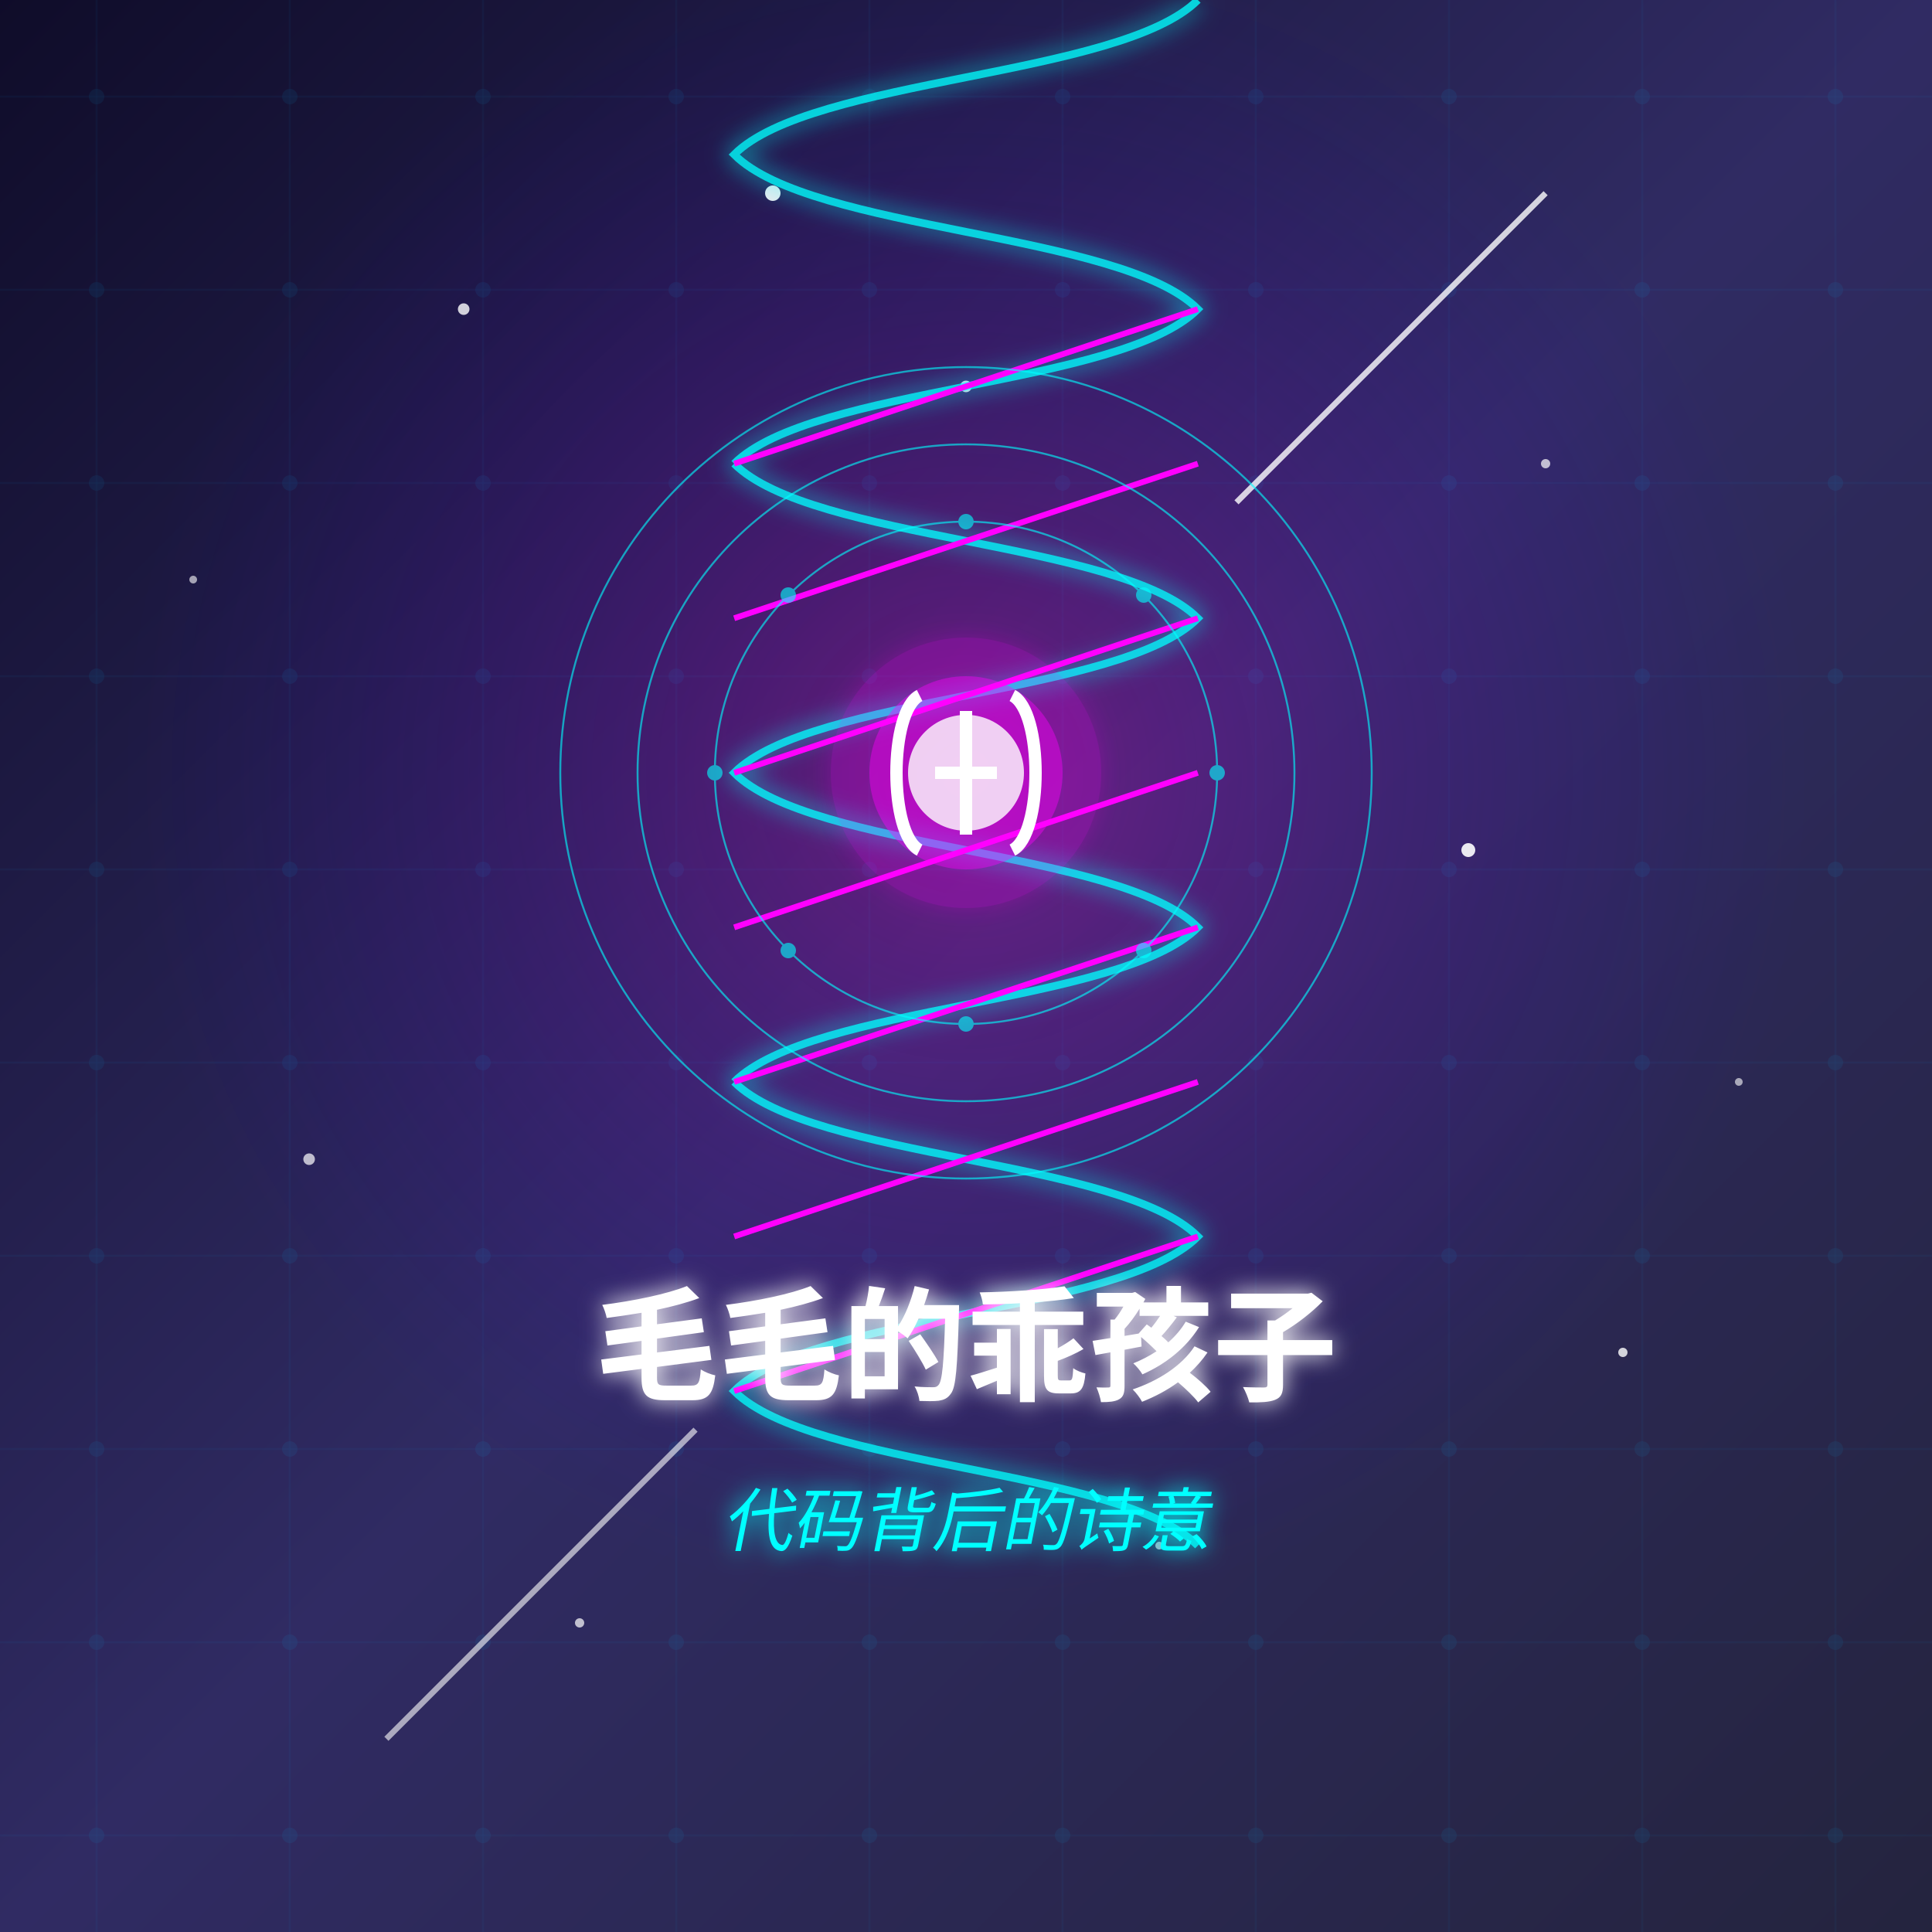
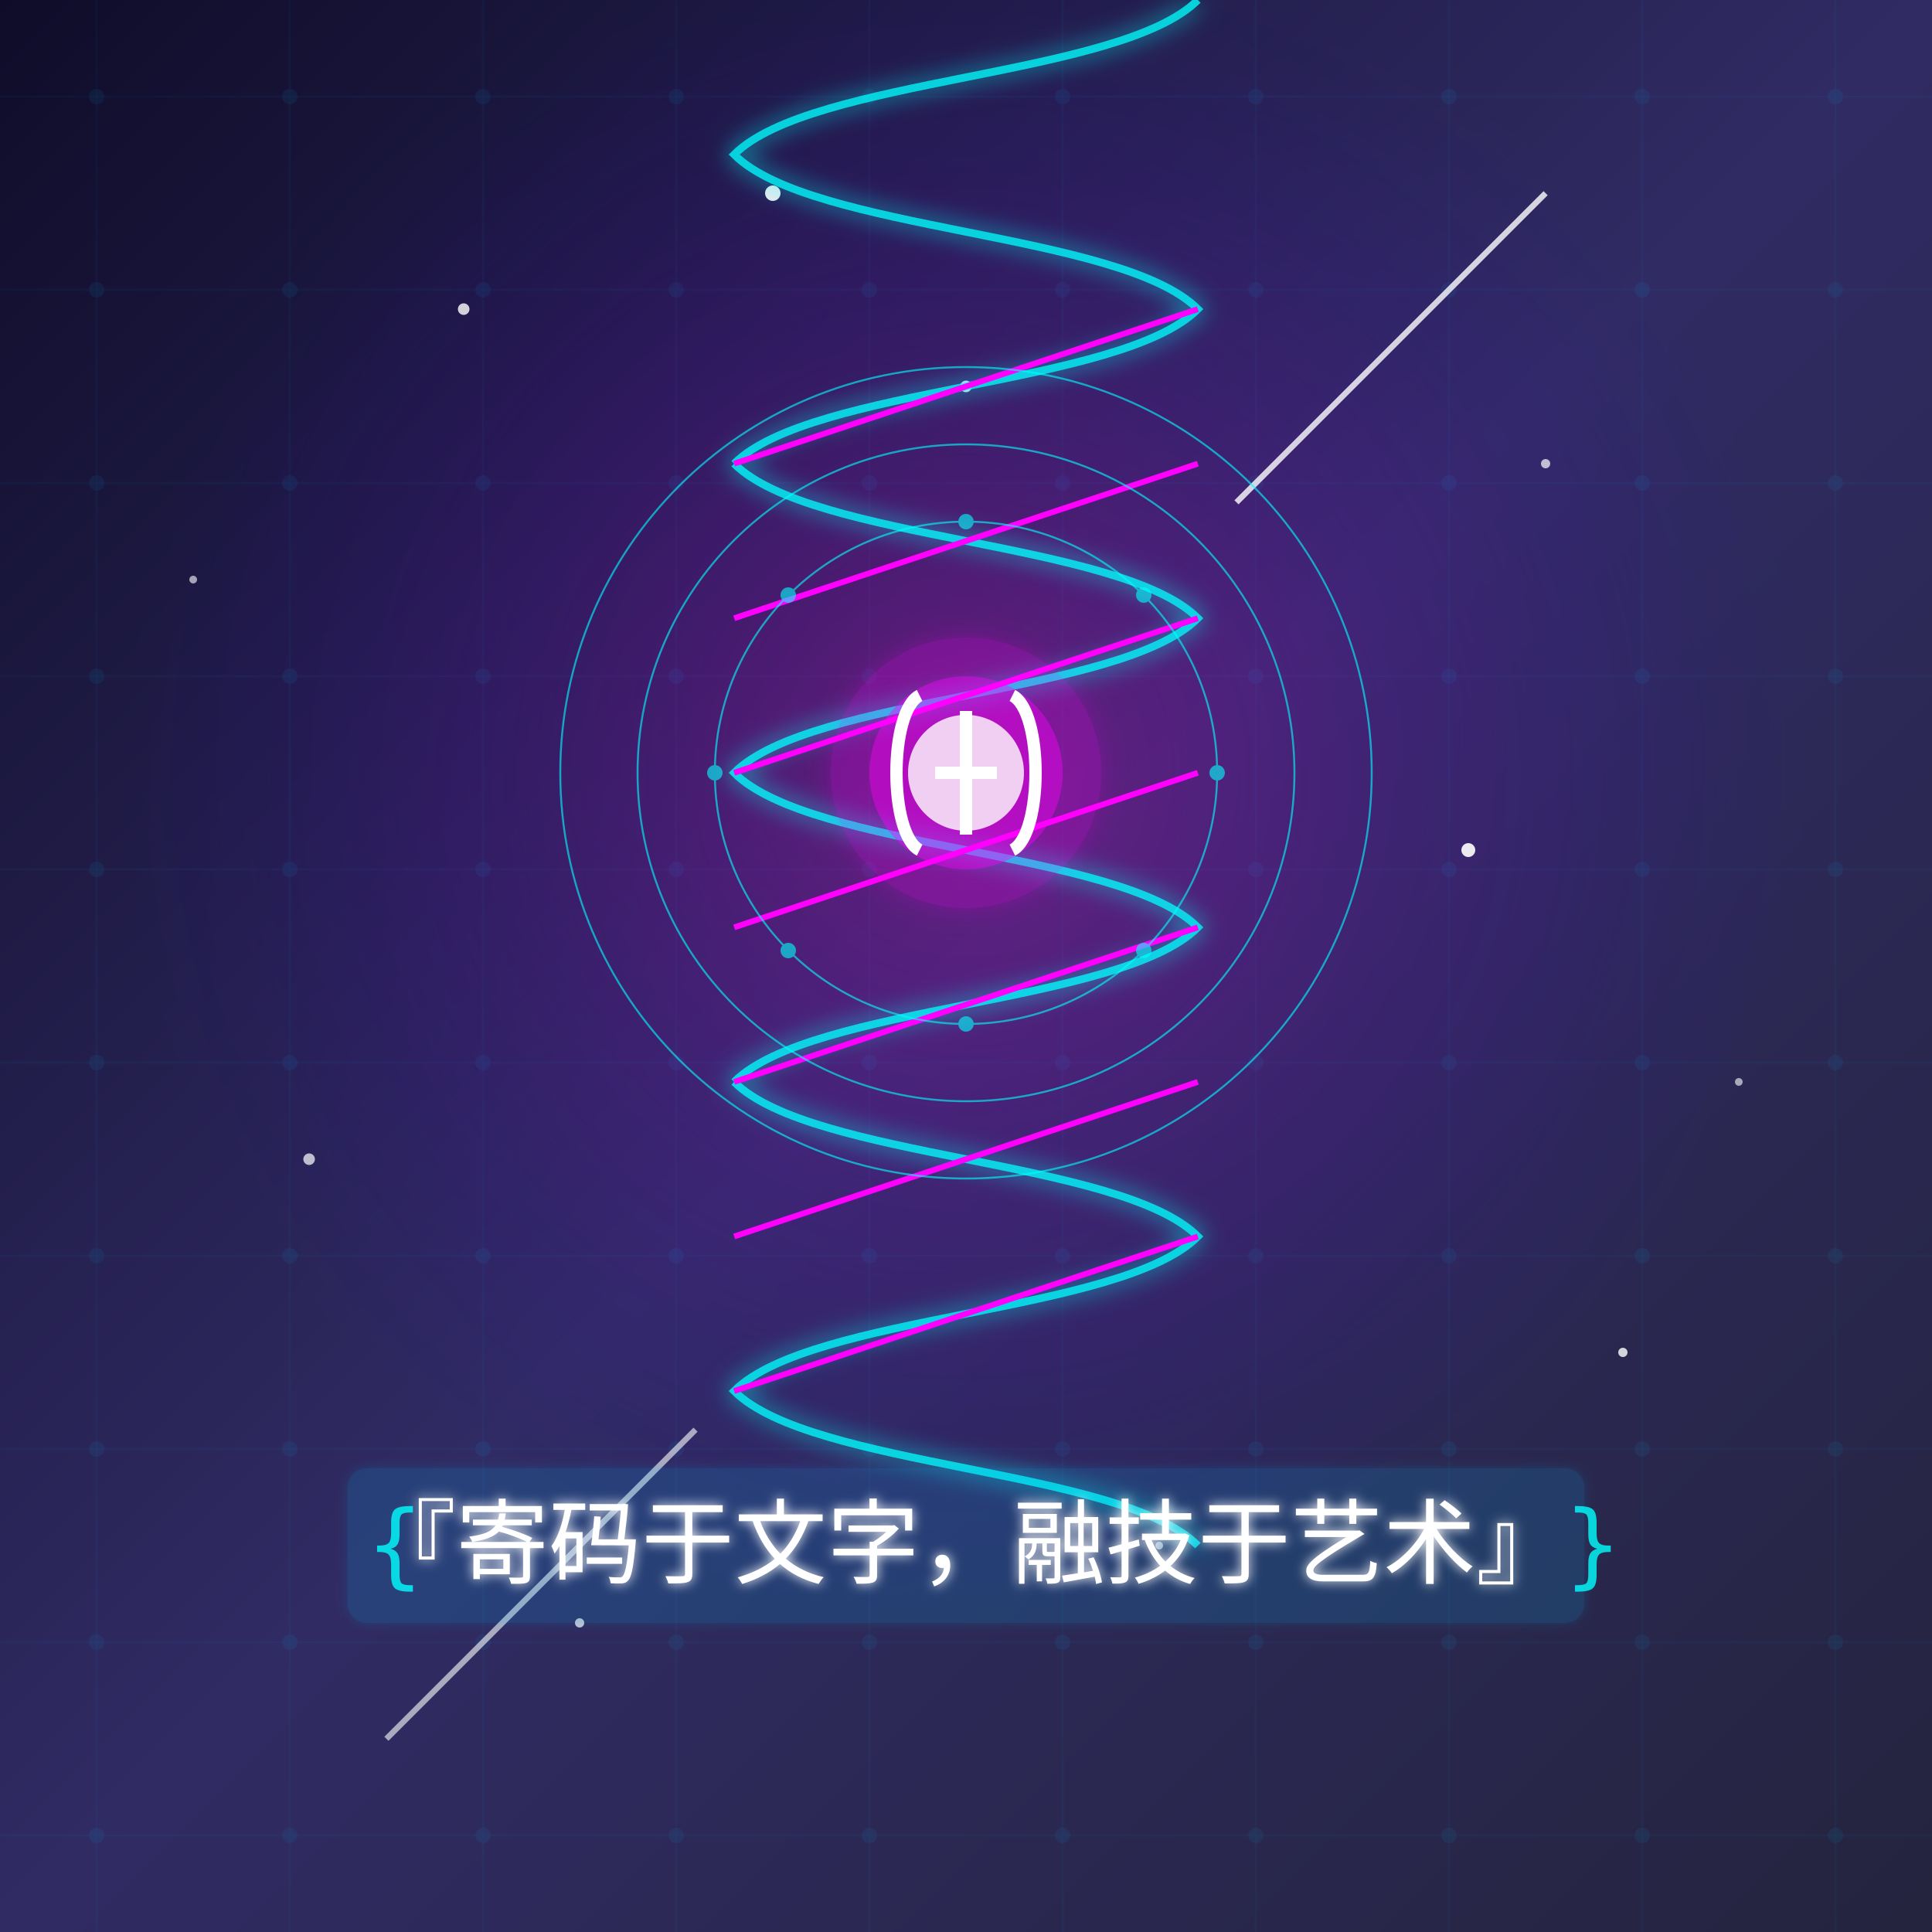
<svg xmlns="http://www.w3.org/2000/svg" viewBox="0 0 500 500">
  <defs>
    <linearGradient id="bgGradient" x1="0%" y1="0%" x2="100%" y2="100%">
      <stop offset="0%" stop-color="#0f0c29" />
      <stop offset="50%" stop-color="#302b63" />
      <stop offset="100%" stop-color="#24243e" />
    </linearGradient>
    <filter id="glow" x="-50%" y="-50%" width="200%" height="200%">
      <feGaussianBlur stdDeviation="3" result="blur" />
+       <feComposite in="SourceGraphic" in2="blur" operator="over" />
+     </filter>
+     <filter id="textGlow" x="-50%" y="-50%" width="200%" height="200%">
+       <feGaussianBlur stdDeviation="1.5" result="blur" />
      <feComposite in="SourceGraphic" in2="blur" operator="over" />
    </filter>
    <radialGradient id="nebula" cx="50%" cy="50%" r="50%" fx="50%" fy="50%">
      <stop offset="0%" stop-color="#ff00cc" stop-opacity="0.3" />
      <stop offset="100%" stop-color="#3300ff" stop-opacity="0" />
    </radialGradient>
    <pattern id="circuitPattern" x="0" y="0" width="50" height="50" patternUnits="userSpaceOnUse">
      <line x1="0" y1="25" x2="50" y2="25" stroke="#00bfff" stroke-width="0.5" opacity="0.3" />
      <line x1="25" y1="0" x2="25" y2="50" stroke="#00bfff" stroke-width="0.5" opacity="0.3" />
      <circle cx="25" cy="25" r="2" fill="#00bfff" opacity="0.5" />
    </pattern>
  </defs>
  <rect width="500" height="500" fill="url(#bgGradient)" />
  <rect width="500" height="500" fill="url(#circuitPattern)" opacity="0.15" />
  <circle cx="250" cy="200" r="220" fill="url(#nebula)" />
  <g>
    <circle cx="120" cy="80" r="1.5" fill="white" opacity="0.8" />
    <circle cx="400" cy="120" r="1.2" fill="white" opacity="0.7" />
    <circle cx="200" cy="50" r="2" fill="white" opacity="0.9" />
    <circle cx="300" cy="400" r="1" fill="white" opacity="0.6" />
    <circle cx="80" cy="300" r="1.5" fill="white" opacity="0.7" />
    <circle cx="420" cy="350" r="1.2" fill="white" opacity="0.8" />
    <circle cx="50" cy="150" r="1" fill="white" opacity="0.6" />
    <circle cx="380" cy="220" r="1.8" fill="white" opacity="0.9" />
    <circle cx="150" cy="420" r="1.2" fill="white" opacity="0.7" />
    <circle cx="250" cy="100" r="1.5" fill="white" opacity="0.8" />
    <circle cx="450" cy="280" r="1" fill="white" opacity="0.6" />
    <path d="M 400 50 L 320 130" stroke="white" stroke-width="1.5" opacity="0.8">
      <animate attributeName="opacity" values="0.8;0.1;0.8" dur="5s" repeatCount="indefinite" />
    </path>
    <path d="M 100 450 L 180 370" stroke="white" stroke-width="1.5" opacity="0.6">
      <animate attributeName="opacity" values="0.6;0.1;0.6" dur="7s" repeatCount="indefinite" />
    </path>
  </g>
  <g transform="translate(250, 200)">
    <path d="M -60 -80               C -40 -60, 40 -60, 60 -40              C 40 -20, -40 -20, -60 0              C -40 20, 40 20, 60 40              C 40 60, -40 60, -60 80" fill="none" stroke="#00ffff" stroke-width="2" opacity="0.8" filter="url(#glow)" />
    <path d="M -60 -80               C -40 -100, 40 -100, 60 -120              C 40 -140, -40 -140, -60 -160              C -40 -180, 40 -180, 60 -200" fill="none" stroke="#00ffff" stroke-width="2" opacity="0.8" filter="url(#glow)" />
    <path d="M -60 80              C -40 100, 40 100, 60 120              C 40 140, -40 140, -60 160              C -40 180, 40 180, 60 200" fill="none" stroke="#00ffff" stroke-width="2" opacity="0.8" filter="url(#glow)" />
    <line x1="-60" y1="-80" x2="60" y2="-120" stroke="#ff00ff" stroke-width="1.5" />
    <line x1="-60" y1="-40" x2="60" y2="-80" stroke="#ff00ff" stroke-width="1.5" />
    <line x1="-60" y1="0" x2="60" y2="-40" stroke="#ff00ff" stroke-width="1.5" />
    <line x1="-60" y1="40" x2="60" y2="0" stroke="#ff00ff" stroke-width="1.5" />
    <line x1="-60" y1="80" x2="60" y2="40" stroke="#ff00ff" stroke-width="1.5" />
    <line x1="-60" y1="120" x2="60" y2="80" stroke="#ff00ff" stroke-width="1.5" />
    <line x1="-60" y1="160" x2="60" y2="120" stroke="#ff00ff" stroke-width="1.5" />
    <circle cx="0" cy="0" r="35" fill="#ff00ff" opacity="0.2" filter="url(#glow)" />
    <circle cx="0" cy="0" r="25" fill="#ff00ff" opacity="0.4" />
    <circle cx="0" cy="0" r="15" fill="#ffffff" opacity="0.8" />
    <g transform="translate(0, 0) scale(0.4)">
      <path d="M -30 -50 C -50 -40, -50 40, -30 50" stroke="#ffffff" stroke-width="8" fill="none" />
      <path d="M 30 -50 C 50 -40, 50 40, 30 50" stroke="#ffffff" stroke-width="8" fill="none" />
      <line x1="-20" y1="0" x2="20" y2="0" stroke="#ffffff" stroke-width="8" />
      <line x1="0" y1="-40" x2="0" y2="40" stroke="#ffffff" stroke-width="8" />
    </g>
    <g opacity="0.6">
      <circle cx="0" cy="0" r="65" fill="none" stroke="#00ffff" stroke-width="0.5" />
      <circle cx="0" cy="0" r="85" fill="none" stroke="#00ffff" stroke-width="0.5" />
      <circle cx="0" cy="0" r="105" fill="none" stroke="#00ffff" stroke-width="0.5" />
      <g>
        <circle cx="0" cy="-65" r="2" fill="#00ffff">
          <animate attributeName="opacity" values="1;0.2;1" dur="3s" repeatCount="indefinite" />
        </circle>
        <circle cx="46" cy="-46" r="2" fill="#00ffff">
          <animate attributeName="opacity" values="1;0.2;1" dur="4s" repeatCount="indefinite" />
        </circle>
        <circle cx="65" cy="0" r="2" fill="#00ffff">
          <animate attributeName="opacity" values="1;0.2;1" dur="5s" repeatCount="indefinite" />
        </circle>
        <circle cx="46" cy="46" r="2" fill="#00ffff">
          <animate attributeName="opacity" values="1;0.2;1" dur="3.5s" repeatCount="indefinite" />
        </circle>
        <circle cx="0" cy="65" r="2" fill="#00ffff">
          <animate attributeName="opacity" values="1;0.2;1" dur="4.5s" repeatCount="indefinite" />
        </circle>
        <circle cx="-46" cy="46" r="2" fill="#00ffff">
          <animate attributeName="opacity" values="1;0.2;1" dur="3.2s" repeatCount="indefinite" />
        </circle>
        <circle cx="-65" cy="0" r="2" fill="#00ffff">
          <animate attributeName="opacity" values="1;0.2;1" dur="4.2s" repeatCount="indefinite" />
        </circle>
        <circle cx="-46" cy="-46" r="2" fill="#00ffff">
          <animate attributeName="opacity" values="1;0.2;1" dur="3.8s" repeatCount="indefinite" />
        </circle>
      </g>
    </g>
  </g>
-   <text x="250" y="360" font-family="sans-serif" font-size="32" font-weight="bold" text-anchor="middle" fill="#ffffff" filter="url(#glow)">毛毛的乖孩子</text>
-   <text x="250" y="400" font-family="serif" font-style="italic" font-size="18" text-anchor="middle" fill="#00ffff" filter="url(#glow)">代码背后的诗意</text>
+   <g>
+     <rect x="90" y="380" width="320" height="40" rx="5" ry="5" fill="#00bfff" opacity="0.15" filter="url(#textGlow)" />
+     <text x="250" y="408" font-family="'Noto Sans SC', 'Source Han Sans SC', 'Microsoft YaHei', sans-serif" font-size="24" font-weight="300" text-anchor="middle" fill="#ffffff" filter="url(#textGlow)">『寄码于文字，融技于艺术』</text>
+     <text x="95" y="408" font-family="monospace" font-size="24" fill="#00ffff" opacity="0.8">{</text>
+     <text x="405" y="408" font-family="monospace" font-size="24" fill="#00ffff" opacity="0.8">}</text>
+   </g>
</svg>
